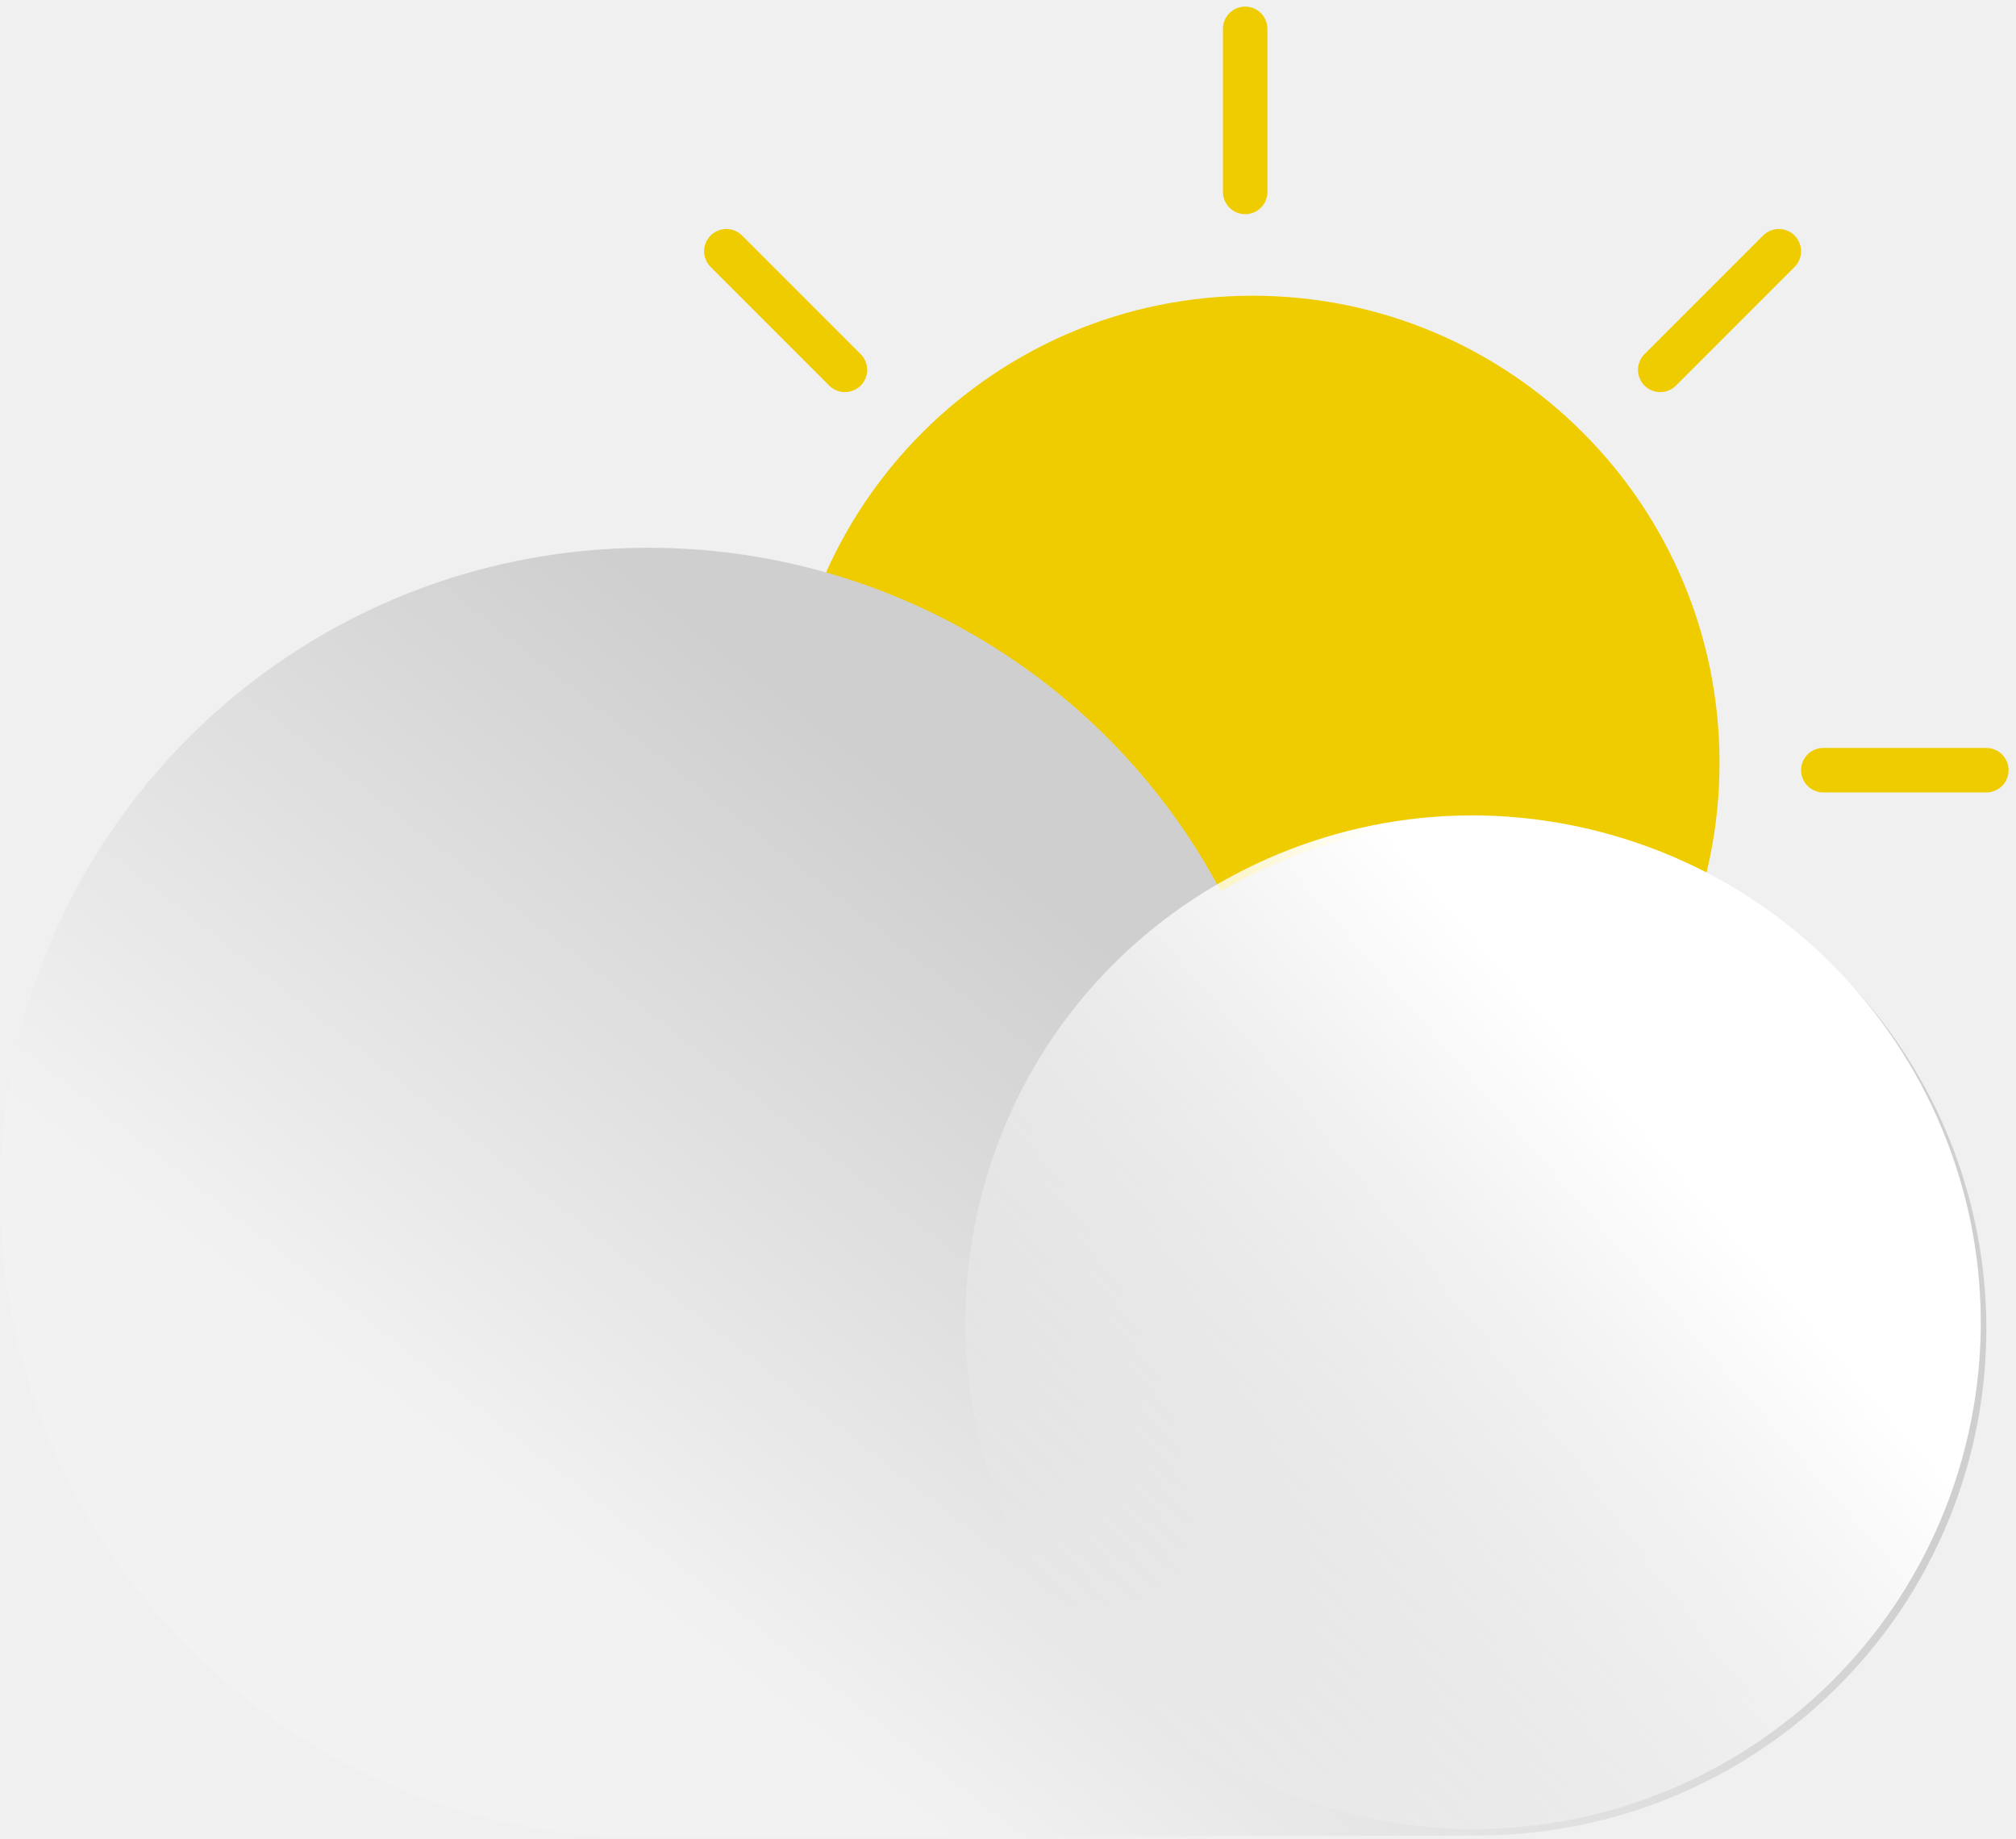
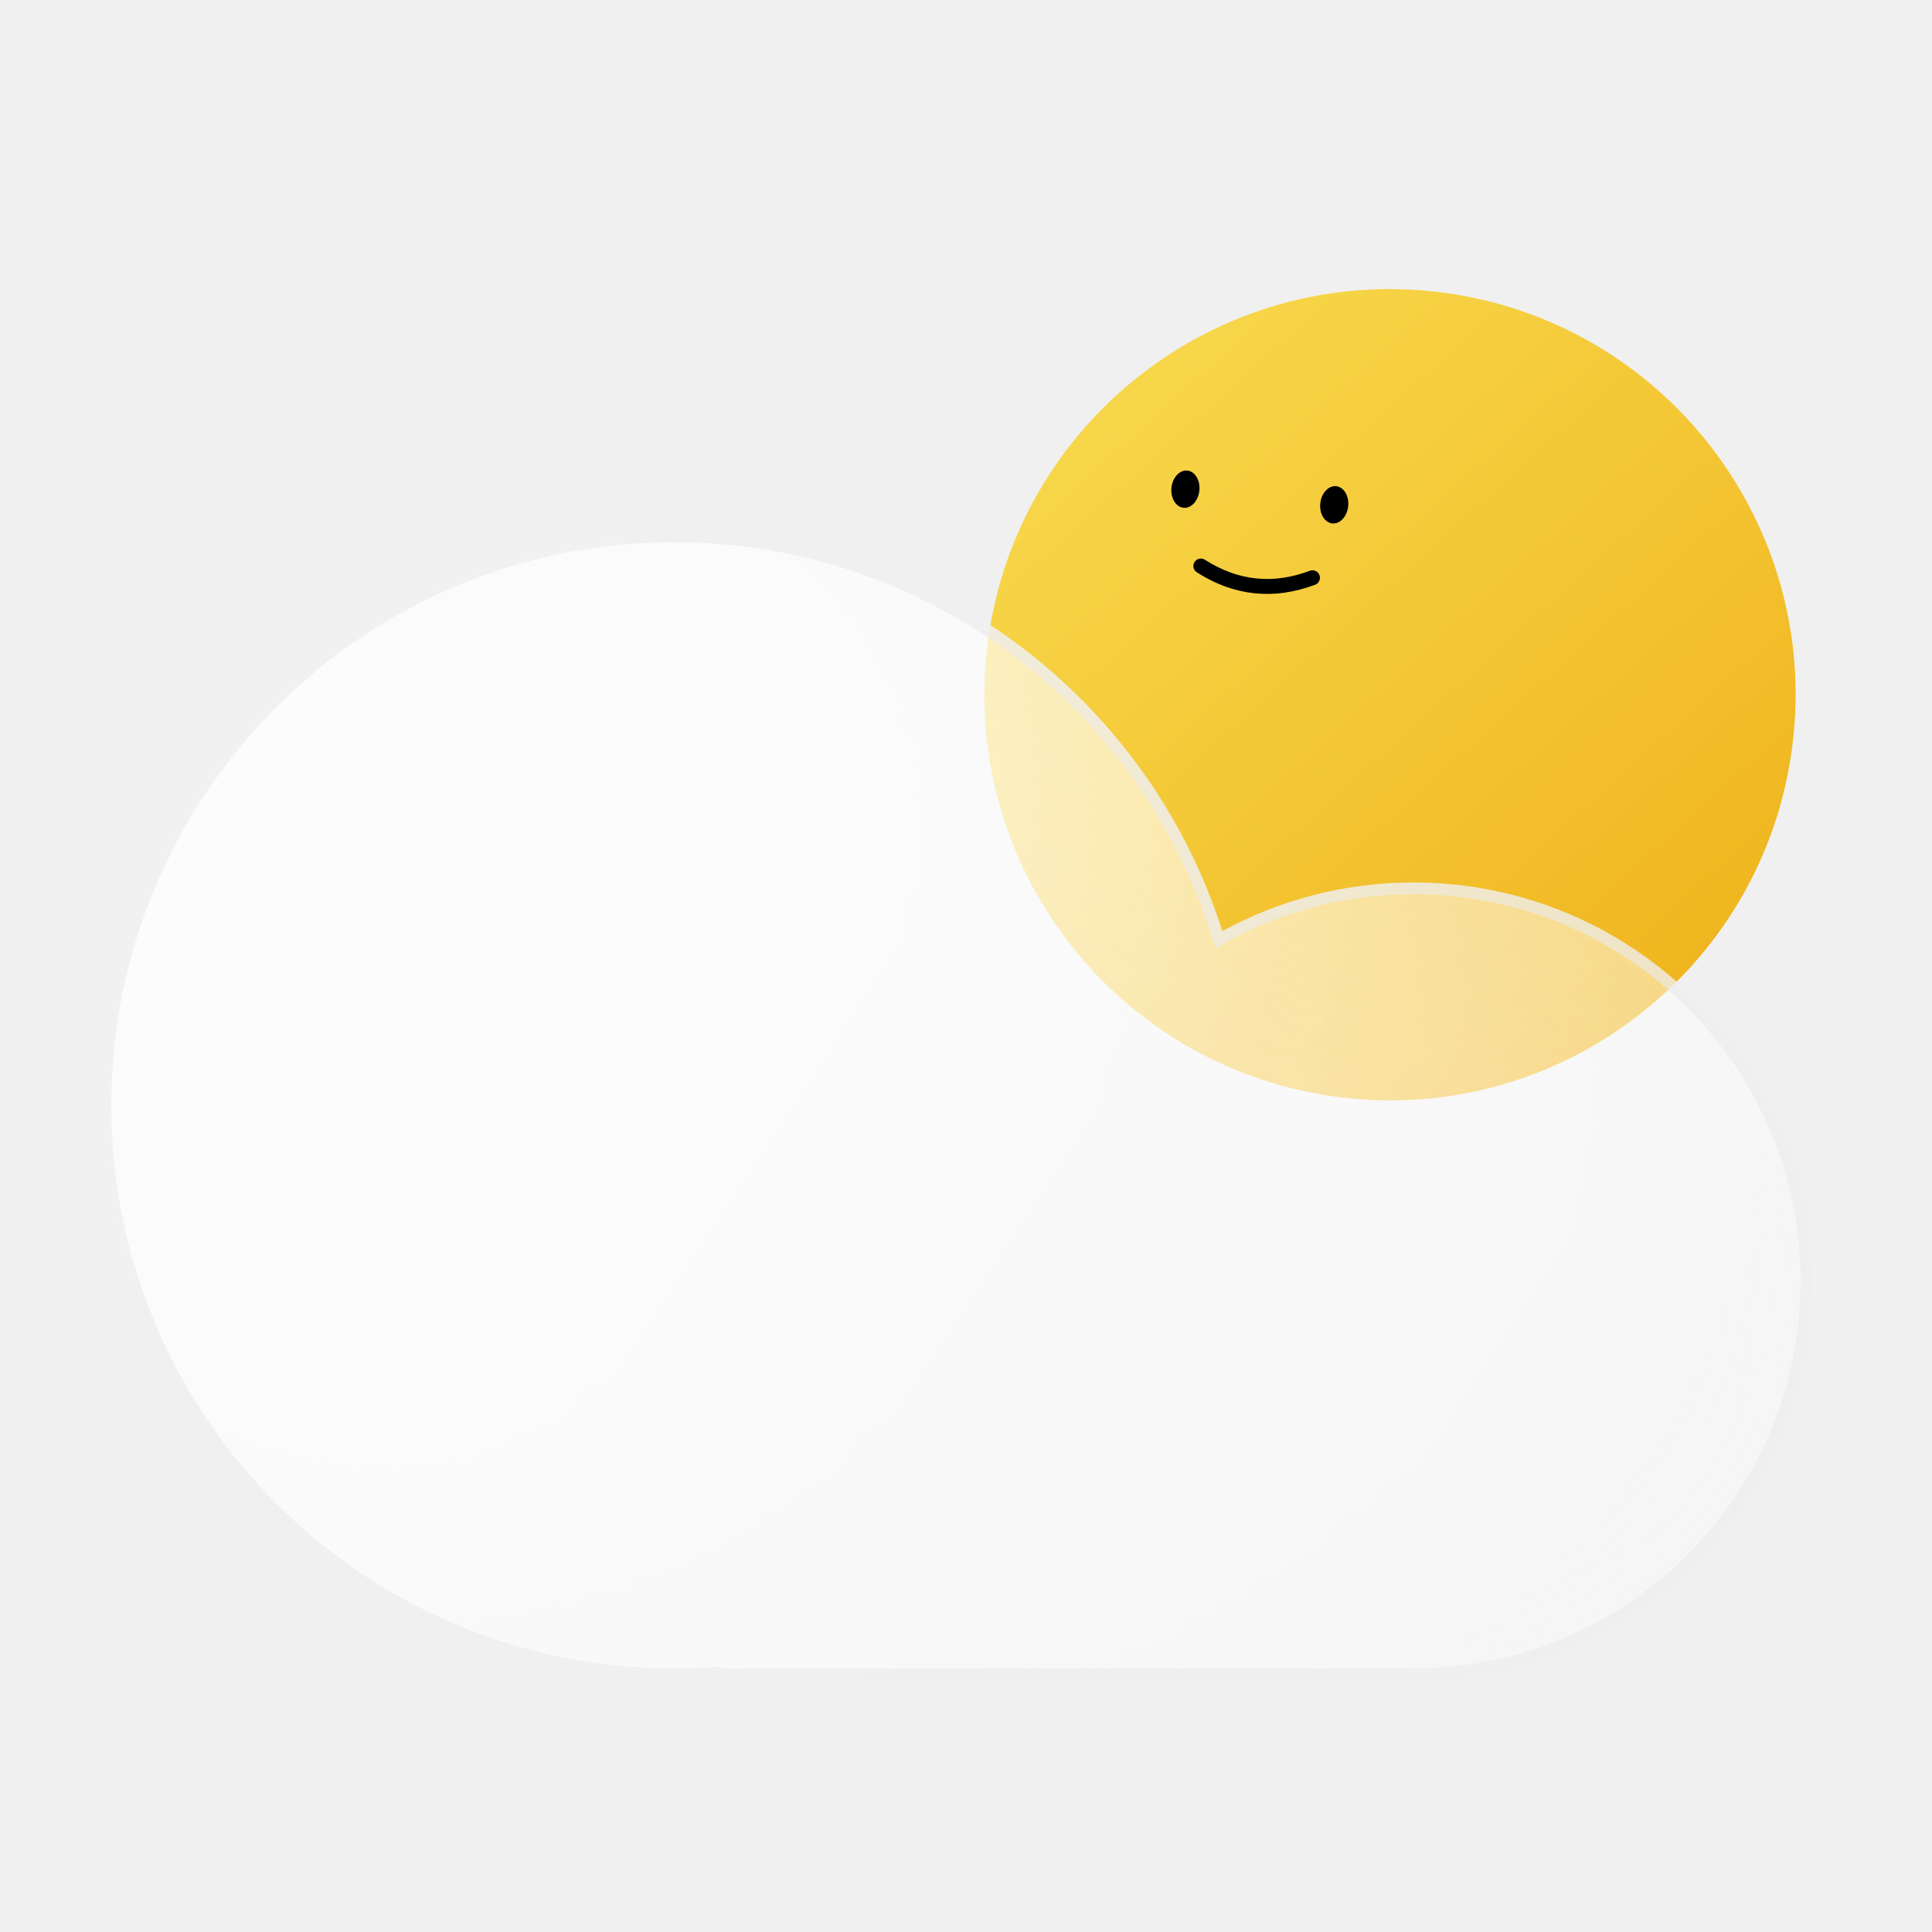
- <svg xmlns="http://www.w3.org/2000/svg" viewBox="0 0 136 124" version="1.1">
+ <svg xmlns="http://www.w3.org/2000/svg" viewBox="0 0 194 194" fill="none">
+   <path d="M180.078 74.019C182.429 51.649 166.2 31.608 143.83 29.257C121.46 26.906 101.42 43.134 99.069 65.504C96.718 87.874 112.946 107.915 135.316 110.266C157.686 112.617 177.726 96.389 180.078 74.019Z" fill="url(#paint0_linear)" />
+   <path d="M120.582 56.837C124.121 59.097 127.857 59.49 131.789 58.015" stroke="black" stroke-width="1.5" stroke-linecap="round" />
+   <path d="M120.433 49.267C120.541 48.235 120.002 47.333 119.228 47.252C118.455 47.17 117.739 47.941 117.631 48.972C117.523 50.004 118.062 50.906 118.836 50.988C119.609 51.069 120.325 50.299 120.433 49.267Z" fill="black" />
+   <path d="M135.376 50.838C135.485 49.806 134.945 48.904 134.172 48.822C133.398 48.741 132.683 49.511 132.574 50.543C132.466 51.575 133.005 52.477 133.779 52.558C134.553 52.64 135.268 51.869 135.376 50.838Z" fill="black" />
+   <g filter="url(#filter0_b)">
+     <mask id="mask0" mask-type="alpha" maskUnits="userSpaceOnUse" x="10" y="53" width="172" height="116">
+       <path fill-rule="evenodd" clip-rule="evenodd" d="M71.253 168.602C70.084 168.673 68.906 168.708 67.719 168.708C35.842 168.708 10 142.867 10 110.989C10 79.112 35.842 53.27 67.719 53.27C93.498 53.27 115.33 70.171 122.739 93.497C128.438 90.38 134.977 88.609 141.929 88.609C164.048 88.609 181.979 106.54 181.979 128.658C181.979 150.777 164.048 168.708 141.929 168.708H71.253V168.602Z" fill="white" />
+     </mask>
+     <g mask="url(#mask0)">
+       <path fill-rule="evenodd" clip-rule="evenodd" d="M71.253 168.602C70.084 168.673 68.906 168.708 67.719 168.708C35.842 168.708 10 142.867 10 110.989C10 79.112 35.842 53.27 67.719 53.27C93.498 53.27 115.33 70.171 122.739 93.497C128.438 90.38 134.977 88.609 141.929 88.609C164.048 88.609 181.979 106.54 181.979 128.658C181.979 150.777 164.048 168.708 141.929 168.708H71.253V168.602Z" fill="url(#paint1_linear)" />
+       <path d="M71.253 168.602H72.431V167.351L71.182 167.426L71.253 168.602ZM122.739 93.497L121.617 93.853L122.05 95.216L123.305 94.53L122.739 93.497ZM71.253 168.708H70.075V169.886H71.253V168.708ZM71.182 167.426C70.036 167.495 68.882 167.53 67.719 167.53V169.886C68.929 169.886 70.131 169.85 71.324 169.778L71.182 167.426ZM67.719 167.53C36.492 167.53 11.178 142.216 11.178 110.989H8.822C8.822 143.517 35.191 169.886 67.719 169.886V167.53ZM11.178 110.989C11.178 79.763 36.492 54.448 67.719 54.448V52.093C35.191 52.093 8.822 78.462 8.822 110.989H11.178ZM67.719 54.448C92.97 54.448 114.358 71.002 121.617 93.853L123.862 93.14C116.302 69.339 94.026 52.093 67.719 52.093V54.448ZM123.305 94.53C128.834 91.506 135.179 89.787 141.929 89.787V87.431C134.774 87.431 128.041 89.254 122.174 92.463L123.305 94.53ZM141.929 89.787C163.397 89.787 180.801 107.19 180.801 128.658H183.157C183.157 105.889 164.698 87.431 141.929 87.431V89.787ZM180.801 128.658C180.801 150.127 163.397 167.53 141.929 167.53V169.886C164.698 169.886 183.157 151.428 183.157 128.658H180.801ZM141.929 167.53H71.253V169.886H141.929V167.53ZM72.431 168.708V168.602H70.075V168.708H72.431Z" fill="#E9E9E9" fill-opacity="0.6" />
+     </g>
+   </g>
  <defs>
-     <linearGradient x1="24.362%" y1="72.871%" x2="63.642%" y2="39.98%" id="linearGradient-1">
-       <stop stop-color="#F2F2F2" offset="0%" />
-       <stop stop-color="#CFCFCF" offset="100%" />
+     <filter id="filter0_b" x="0" y="43.27" width="191.979" height="135.438" filterUnits="userSpaceOnUse" color-interpolation-filters="sRGB">
+       <feFlood flood-opacity="0" result="BackgroundImageFix" />
+       <feGaussianBlur in="SourceGraphic" stdDeviation="15" />
+       <feComposite in2="SourceAlpha" operator="in" result="effect1_backgroundBlur" />
+       <feBlend mode="normal" in="SourceGraphic" in2="effect1_backgroundBlur" result="shape" />
+     </filter>
+     <linearGradient id="paint0_linear" x1="113.659" y1="39.135" x2="167.844" y2="99.21" gradientUnits="userSpaceOnUse">
+       <stop stop-color="#F7D649" />
+       <stop offset="1" stop-color="#F0B61F" />
    </linearGradient>
-     <linearGradient x1="72.516%" y1="64.873%" x2="8.624%" y2="22.655%" id="linearGradient-2">
-       <stop stop-color="#FFFFFF" offset="2%" />
-       <stop stop-color="#FFFFFF" stop-opacity="0" offset="100%" />
+     <linearGradient id="paint1_linear" x1="33.559" y1="66.228" x2="225.562" y2="193.445" gradientUnits="userSpaceOnUse">
+       <stop stop-color="white" stop-opacity="0.7" />
+       <stop offset="1" stop-color="white" stop-opacity="0.2" />
    </linearGradient>
  </defs>
-   <g id="Page-1" stroke="none" stroke-width="1" fill="none" fill-rule="evenodd">
-     <g id="day-cloudy" transform="translate(0, 2)">
-       <circle id="Oval" fill="#EFCC00" fill-rule="nonzero" cx="84.5" cy="49.445" r="31.5" />
-       <path d="M84,-0.055 L84,10.945" id="Path" stroke="#EFCC00" stroke-width="3" stroke-linecap="round" />
-       <path d="M84,87.945 L84,98.945" id="Path" stroke="#EFCC00" stroke-width="3" stroke-linecap="round" />
-       <path d="M34,49.945 L45,49.945" id="Path" stroke="#EFCC00" stroke-width="3" stroke-linecap="round" />
-       <path d="M123,49.945 L134,49.945" id="Path" stroke="#EFCC00" stroke-width="3" stroke-linecap="round" />
-       <path d="M49,14.945 L57,22.945" id="Path" stroke="#EFCC00" stroke-width="3" stroke-linecap="round" />
-       <path d="M112,76.945 L120,84.945" id="Path" stroke="#EFCC00" stroke-width="3" stroke-linecap="round" />
-       <path d="M49,84.945 L57,76.945" id="Path" stroke="#EFCC00" stroke-width="3" stroke-linecap="round" />
-       <path d="M112,22.945 L120,14.945" id="Path" stroke="#EFCC00" stroke-width="3" stroke-linecap="round" />
-       <path d="M43.676,34.945 C59.89,34.912 74.786,43.833 82.36,58.112 C94.84,50.845 110.553,52.146 121.657,61.365 C132.76,70.585 136.871,85.746 131.939,99.279 C127.006,112.813 114.087,121.817 99.631,121.796 L43.676,121.945 C19.554,121.945 0,102.469 0,78.445 C0,54.42 19.554,34.945 43.676,34.945 Z" id="Path" fill="url(#linearGradient-1)" fill-rule="nonzero" />
-       <ellipse id="Oval" fill="url(#linearGradient-2)" fill-rule="nonzero" transform="translate(99.37284, 87.18057) rotate(-74.39) translate(-99.37284, -87.18057) " cx="99.373" cy="87.181" rx="34.171" ry="34.248" />
-     </g>
-   </g>
</svg>
